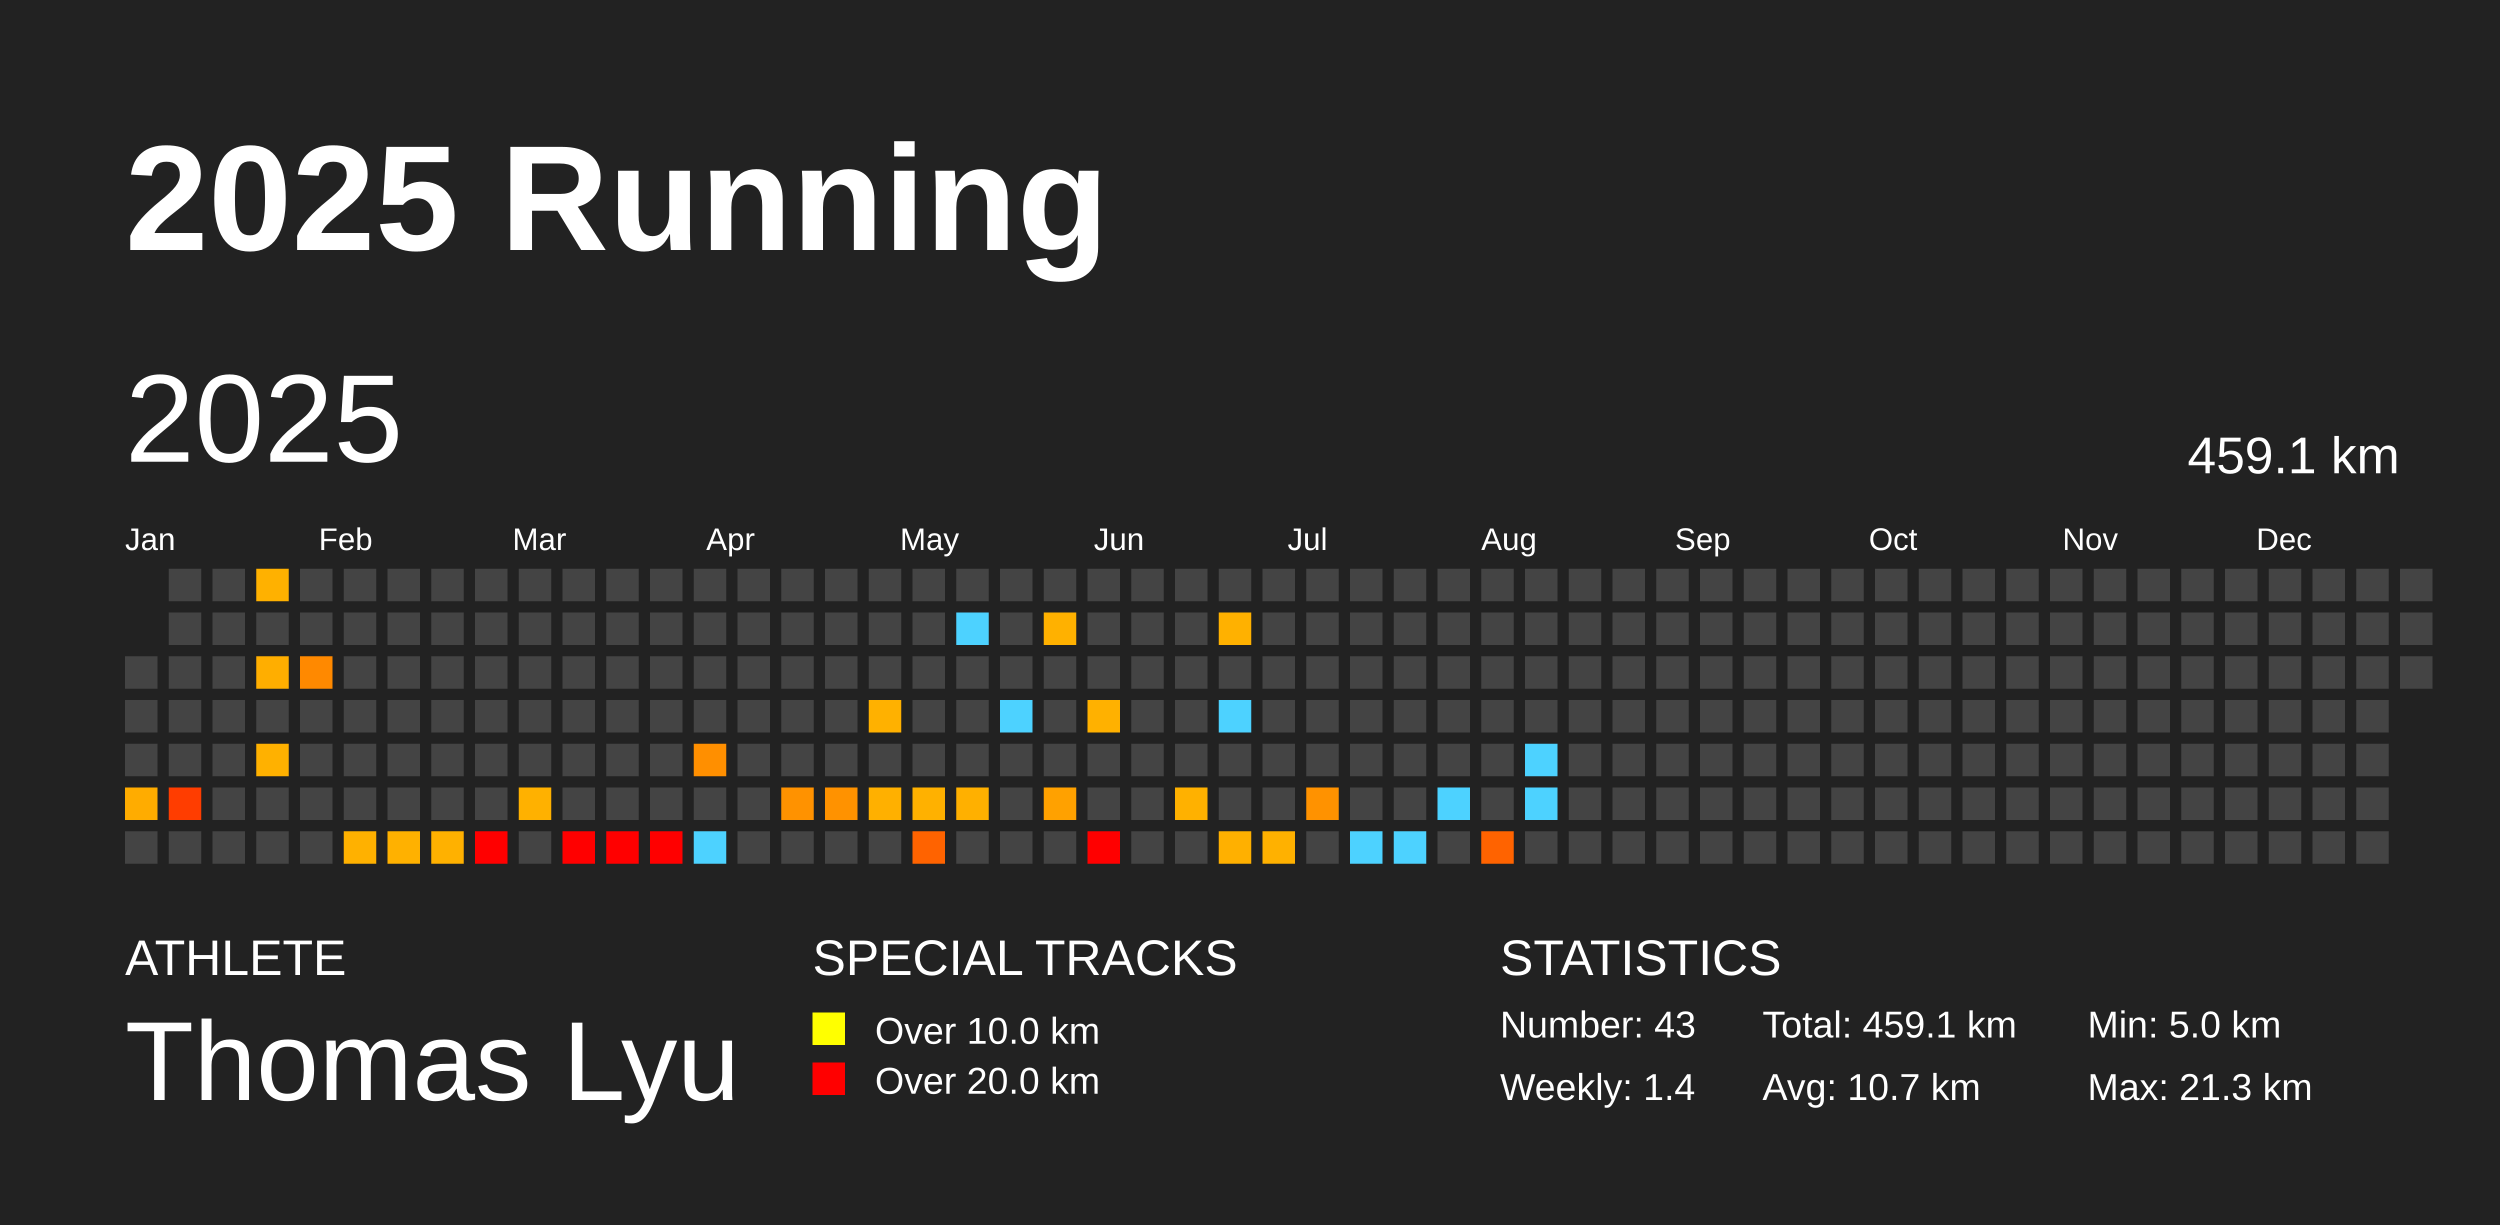
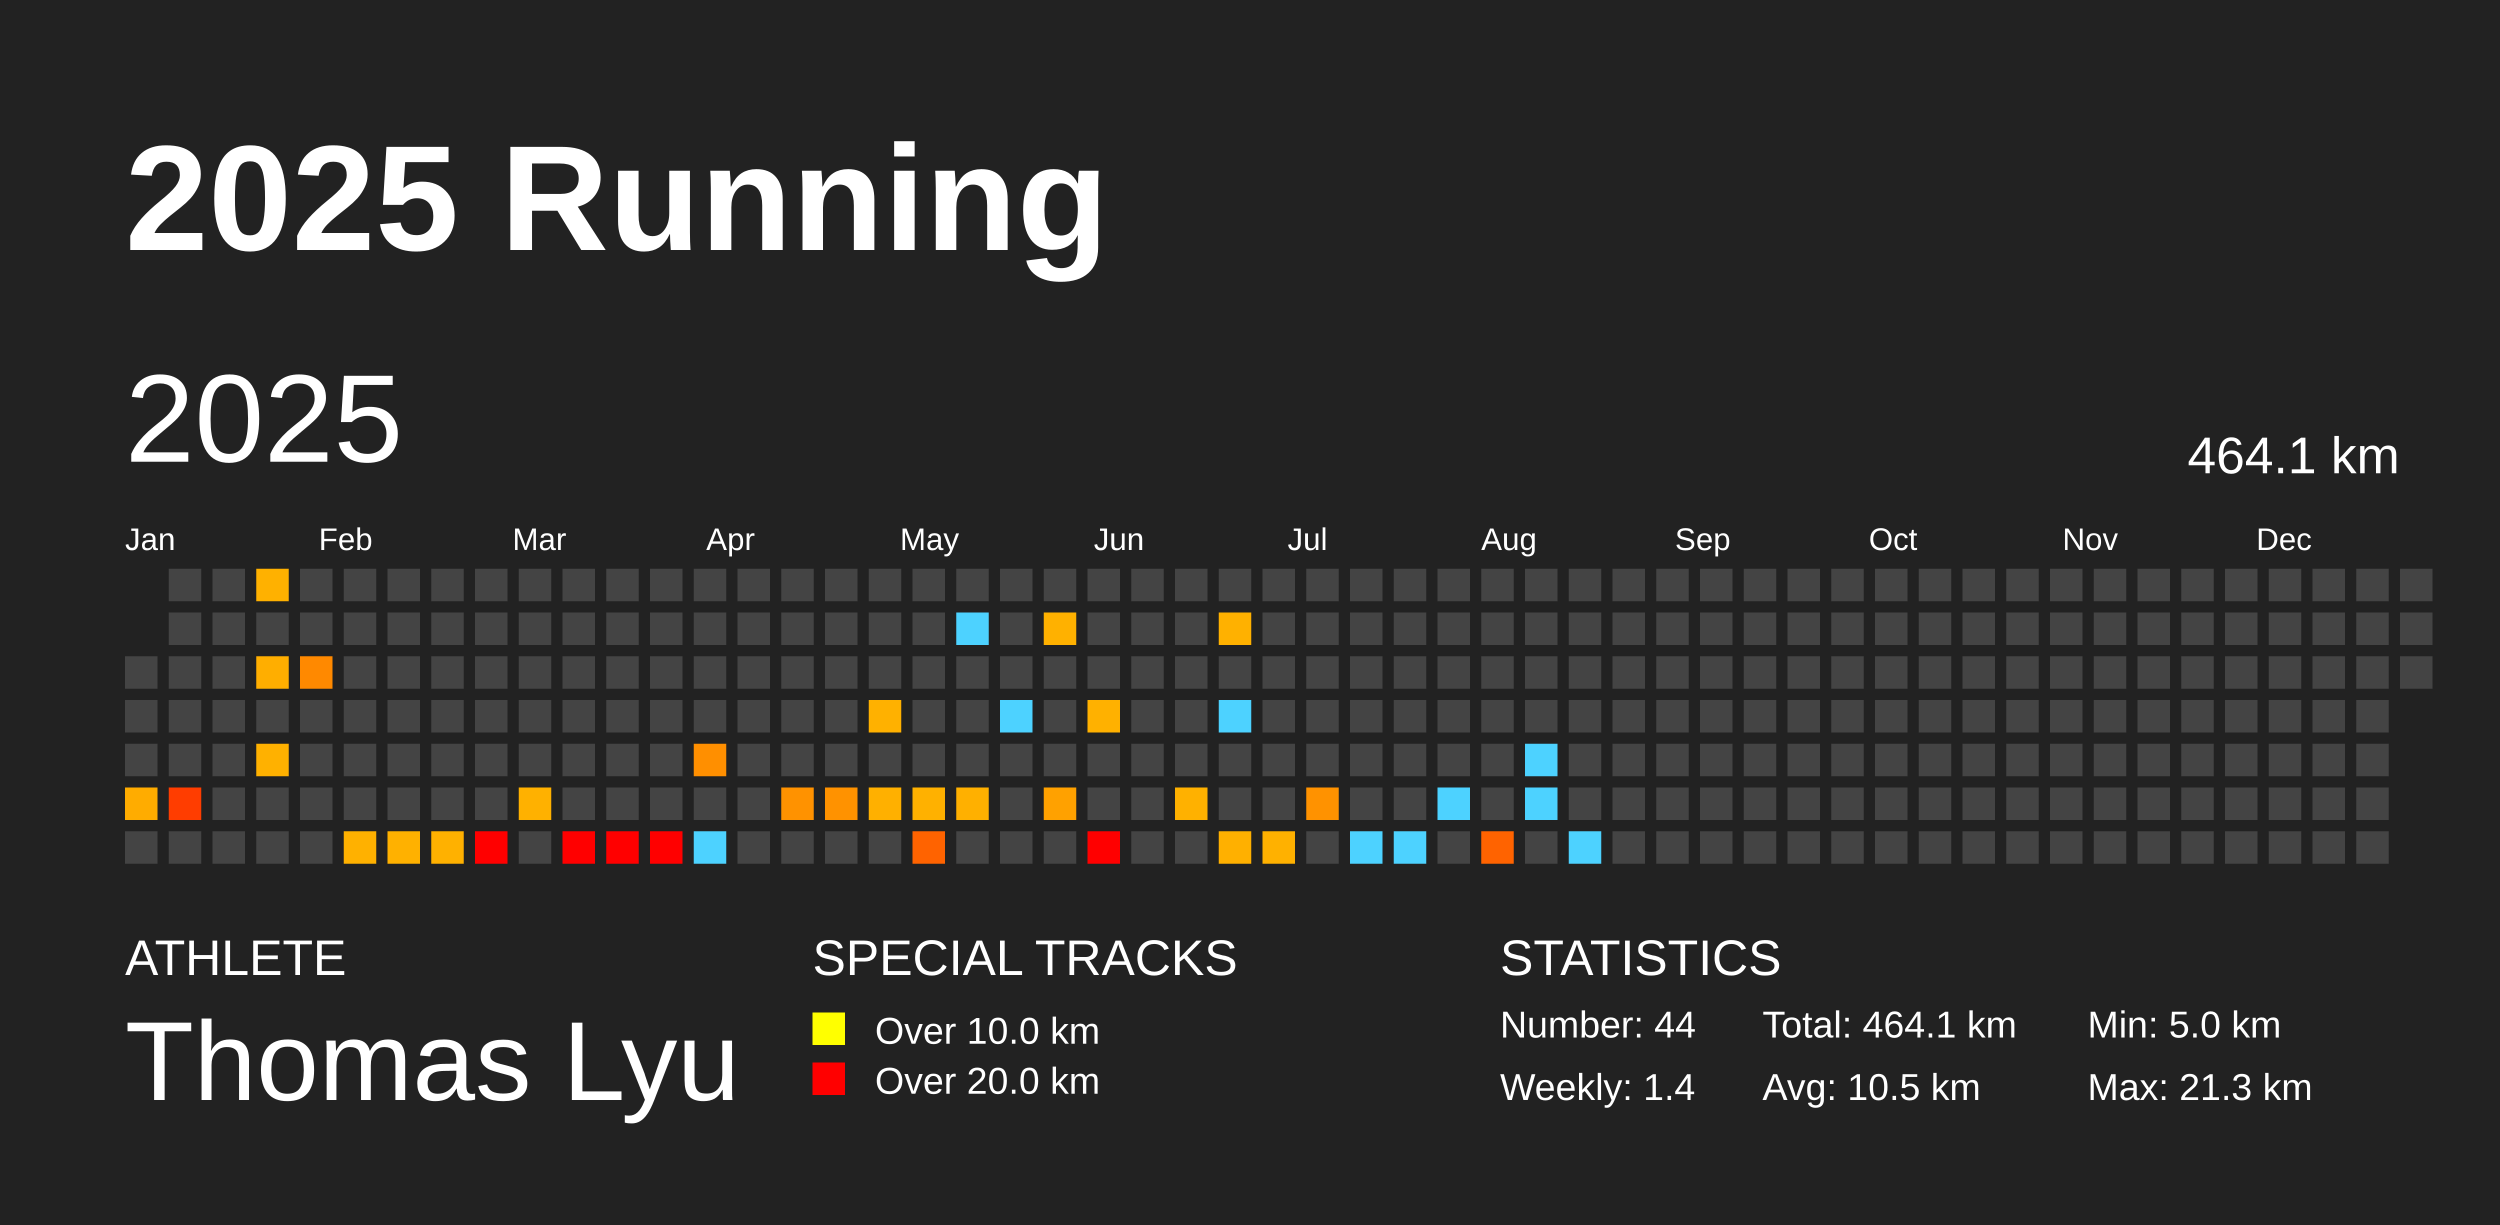
<svg xmlns="http://www.w3.org/2000/svg" baseProfile="full" height="98mm" version="1.1" viewBox="0,0,200,98" width="200mm">
  <defs />
  <rect fill="#222222" height="98" width="200" x="0" y="0" />
  <text fill="#FFFFFF" style="font-size:12px; font-family:Arial; font-weight:bold;" x="10" y="20">2025 Running</text>
  <text fill="#FFFFFF" style="font-size:4px; font-family:Arial" x="10" y="78">ATHLETE</text>
  <text fill="#FFFFFF" style="font-size:9px; font-family:Arial" x="10" y="88">Thomas Lyu</text>
  <text fill="#FFFFFF" style="font-size:4px; font-family:Arial" x="65" y="78">SPECIAL TRACKS</text>
  <rect fill="yellow" height="2.6" width="2.6" x="65" y="81" />
  <text fill="#FFFFFF" style="font-size:3px; font-family:Arial" x="70" y="83.5">Over 10.0 km</text>
  <rect fill="red" height="2.6" width="2.6" x="65" y="85" />
  <text fill="#FFFFFF" style="font-size:3px; font-family:Arial" x="70" y="87.5">Over 20.0 km</text>
  <text fill="#FFFFFF" style="font-size:4px; font-family:Arial" x="120" y="78">STATISTICS</text>
-   <text fill="#FFFFFF" style="font-size:3px; font-family:Arial" x="120" y="83">Number: 43</text>
+   <text fill="#FFFFFF" style="font-size:3px; font-family:Arial" x="120" y="83">Number: 44</text>
  <text fill="#FFFFFF" style="font-size:3px; font-family:Arial" x="120" y="88">Weekly: 1.4</text>
-   <text fill="#FFFFFF" style="font-size:3px; font-family:Arial" x="141" y="83">Total: 459.1 km</text>
-   <text fill="#FFFFFF" style="font-size:3px; font-family:Arial" x="141" y="88">Avg: 10.7 km</text>
+   <text fill="#FFFFFF" style="font-size:3px; font-family:Arial" x="141" y="83">Total: 464.1 km</text>
+   <text fill="#FFFFFF" style="font-size:3px; font-family:Arial" x="141" y="88">Avg: 10.5 km</text>
  <text fill="#FFFFFF" style="font-size:3px; font-family:Arial" x="167" y="83">Min: 5.0 km</text>
  <text fill="#FFFFFF" style="font-size:3px; font-family:Arial" x="167" y="88">Max: 21.3 km</text>
  <text dominant-baseline="hanging" fill="#FFFFFF" style="font-size:10.0px; font-family:Arial;" x="10" y="30">2025</text>
-   <text dominant-baseline="hanging" fill="#FFFFFF" style="font-size:4.125px; font-family:Arial;" x="175" y="35">459.1 km</text>
+   <text dominant-baseline="hanging" fill="#FFFFFF" style="font-size:4.125px; font-family:Arial;" x="175" y="35">464.1 km</text>
  <text fill="#FFFFFF" style="font-size:2.5px; font-family:Arial" x="10.0" y="44">Jan</text>
  <text fill="#FFFFFF" style="font-size:2.5px; font-family:Arial" x="25.5" y="44">Feb</text>
  <text fill="#FFFFFF" style="font-size:2.5px; font-family:Arial" x="41.0" y="44">Mar</text>
  <text fill="#FFFFFF" style="font-size:2.5px; font-family:Arial" x="56.5" y="44">Apr</text>
  <text fill="#FFFFFF" style="font-size:2.5px; font-family:Arial" x="72.0" y="44">May</text>
  <text fill="#FFFFFF" style="font-size:2.5px; font-family:Arial" x="87.5" y="44">Jun</text>
  <text fill="#FFFFFF" style="font-size:2.5px; font-family:Arial" x="103.0" y="44">Jul</text>
  <text fill="#FFFFFF" style="font-size:2.5px; font-family:Arial" x="118.5" y="44">Aug</text>
  <text fill="#FFFFFF" style="font-size:2.5px; font-family:Arial" x="134.0" y="44">Sep</text>
  <text fill="#FFFFFF" style="font-size:2.5px; font-family:Arial" x="149.5" y="44">Oct</text>
  <text fill="#FFFFFF" style="font-size:2.5px; font-family:Arial" x="165.0" y="44">Nov</text>
  <text fill="#FFFFFF" style="font-size:2.5px; font-family:Arial" x="180.5" y="44">Dec</text>
  <rect fill="#444444" height="2.6" width="2.6" x="10.0" y="52.5" />
  <rect fill="#444444" height="2.6" width="2.6" x="10.0" y="56.0" />
  <rect fill="#444444" height="2.6" width="2.6" x="10.0" y="59.5" />
  <rect fill="#ffac00" height="2.6" width="2.6" x="10.0" y="63.0" />
  <rect fill="#444444" height="2.6" width="2.6" x="10.0" y="66.5" />
  <rect fill="#444444" height="2.6" width="2.6" x="13.5" y="45.5" />
  <rect fill="#444444" height="2.6" width="2.6" x="13.5" y="49.0" />
  <rect fill="#444444" height="2.6" width="2.6" x="13.5" y="52.5" />
  <rect fill="#444444" height="2.6" width="2.6" x="13.5" y="56.0" />
  <rect fill="#444444" height="2.6" width="2.6" x="13.5" y="59.5" />
  <rect fill="#ff3d00" height="2.6" width="2.6" x="13.5" y="63.0" />
  <rect fill="#444444" height="2.6" width="2.6" x="13.5" y="66.5" />
  <rect fill="#444444" height="2.6" width="2.6" x="17.0" y="45.5" />
  <rect fill="#444444" height="2.6" width="2.6" x="17.0" y="49.0" />
  <rect fill="#444444" height="2.6" width="2.6" x="17.0" y="52.5" />
  <rect fill="#444444" height="2.6" width="2.6" x="17.0" y="56.0" />
  <rect fill="#444444" height="2.6" width="2.6" x="17.0" y="59.5" />
  <rect fill="#444444" height="2.6" width="2.6" x="17.0" y="63.0" />
  <rect fill="#444444" height="2.6" width="2.6" x="17.0" y="66.5" />
  <rect fill="#ffb100" height="2.6" width="2.6" x="20.5" y="45.5" />
  <rect fill="#444444" height="2.6" width="2.6" x="20.5" y="49.0" />
  <rect fill="#ffae00" height="2.6" width="2.6" x="20.5" y="52.5" />
  <rect fill="#444444" height="2.6" width="2.6" x="20.5" y="56.0" />
  <rect fill="#ffb100" height="2.6" width="2.6" x="20.5" y="59.5" />
  <rect fill="#444444" height="2.6" width="2.6" x="20.5" y="63.0" />
  <rect fill="#444444" height="2.6" width="2.6" x="20.5" y="66.5" />
  <rect fill="#444444" height="2.6" width="2.6" x="24.0" y="45.5" />
  <rect fill="#444444" height="2.6" width="2.6" x="24.0" y="49.0" />
  <rect fill="#ff8900" height="2.6" width="2.6" x="24.0" y="52.5" />
  <rect fill="#444444" height="2.6" width="2.6" x="24.0" y="56.0" />
  <rect fill="#444444" height="2.6" width="2.6" x="24.0" y="59.5" />
  <rect fill="#444444" height="2.6" width="2.6" x="24.0" y="63.0" />
  <rect fill="#444444" height="2.6" width="2.6" x="24.0" y="66.5" />
  <rect fill="#444444" height="2.6" width="2.6" x="27.5" y="45.5" />
  <rect fill="#444444" height="2.6" width="2.6" x="27.5" y="49.0" />
  <rect fill="#444444" height="2.6" width="2.6" x="27.5" y="52.5" />
  <rect fill="#444444" height="2.6" width="2.6" x="27.5" y="56.0" />
  <rect fill="#444444" height="2.6" width="2.6" x="27.5" y="59.5" />
  <rect fill="#444444" height="2.6" width="2.6" x="27.5" y="63.0" />
  <rect fill="#ffb100" height="2.6" width="2.6" x="27.5" y="66.5" />
  <rect fill="#444444" height="2.6" width="2.6" x="31.0" y="45.5" />
  <rect fill="#444444" height="2.6" width="2.6" x="31.0" y="49.0" />
  <rect fill="#444444" height="2.6" width="2.6" x="31.0" y="52.5" />
  <rect fill="#444444" height="2.6" width="2.6" x="31.0" y="56.0" />
  <rect fill="#444444" height="2.6" width="2.6" x="31.0" y="59.5" />
  <rect fill="#444444" height="2.6" width="2.6" x="31.0" y="63.0" />
  <rect fill="#ffb100" height="2.6" width="2.6" x="31.0" y="66.5" />
  <rect fill="#444444" height="2.6" width="2.6" x="34.5" y="45.5" />
  <rect fill="#444444" height="2.6" width="2.6" x="34.5" y="49.0" />
  <rect fill="#444444" height="2.6" width="2.6" x="34.5" y="52.5" />
  <rect fill="#444444" height="2.6" width="2.6" x="34.5" y="56.0" />
  <rect fill="#444444" height="2.6" width="2.6" x="34.5" y="59.5" />
  <rect fill="#444444" height="2.6" width="2.6" x="34.5" y="63.0" />
  <rect fill="#ffb100" height="2.6" width="2.6" x="34.5" y="66.5" />
  <rect fill="#444444" height="2.6" width="2.6" x="38.0" y="45.5" />
  <rect fill="#444444" height="2.6" width="2.6" x="38.0" y="49.0" />
  <rect fill="#444444" height="2.6" width="2.6" x="38.0" y="52.5" />
  <rect fill="#444444" height="2.6" width="2.6" x="38.0" y="56.0" />
  <rect fill="#444444" height="2.6" width="2.6" x="38.0" y="59.5" />
  <rect fill="#444444" height="2.6" width="2.6" x="38.0" y="63.0" />
  <rect fill="red" height="2.6" width="2.6" x="38.0" y="66.5" />
  <rect fill="#444444" height="2.6" width="2.6" x="41.5" y="45.5" />
  <rect fill="#444444" height="2.6" width="2.6" x="41.5" y="49.0" />
  <rect fill="#444444" height="2.6" width="2.6" x="41.5" y="52.5" />
  <rect fill="#444444" height="2.6" width="2.6" x="41.5" y="56.0" />
  <rect fill="#444444" height="2.6" width="2.6" x="41.5" y="59.5" />
  <rect fill="#ffb100" height="2.6" width="2.6" x="41.5" y="63.0" />
  <rect fill="#444444" height="2.6" width="2.6" x="41.5" y="66.5" />
  <rect fill="#444444" height="2.6" width="2.6" x="45.0" y="45.5" />
  <rect fill="#444444" height="2.6" width="2.6" x="45.0" y="49.0" />
  <rect fill="#444444" height="2.6" width="2.6" x="45.0" y="52.5" />
  <rect fill="#444444" height="2.6" width="2.6" x="45.0" y="56.0" />
  <rect fill="#444444" height="2.6" width="2.6" x="45.0" y="59.5" />
  <rect fill="#444444" height="2.6" width="2.6" x="45.0" y="63.0" />
  <rect fill="red" height="2.6" width="2.6" x="45.0" y="66.5" />
  <rect fill="#444444" height="2.6" width="2.6" x="48.5" y="45.5" />
  <rect fill="#444444" height="2.6" width="2.6" x="48.5" y="49.0" />
  <rect fill="#444444" height="2.6" width="2.6" x="48.5" y="52.5" />
  <rect fill="#444444" height="2.6" width="2.6" x="48.5" y="56.0" />
  <rect fill="#444444" height="2.6" width="2.6" x="48.5" y="59.5" />
  <rect fill="#444444" height="2.6" width="2.6" x="48.5" y="63.0" />
  <rect fill="red" height="2.6" width="2.6" x="48.5" y="66.5" />
  <rect fill="#444444" height="2.6" width="2.6" x="52.0" y="45.5" />
  <rect fill="#444444" height="2.6" width="2.6" x="52.0" y="49.0" />
  <rect fill="#444444" height="2.6" width="2.6" x="52.0" y="52.5" />
  <rect fill="#444444" height="2.6" width="2.6" x="52.0" y="56.0" />
  <rect fill="#444444" height="2.6" width="2.6" x="52.0" y="59.5" />
  <rect fill="#444444" height="2.6" width="2.6" x="52.0" y="63.0" />
  <rect fill="red" height="2.6" width="2.6" x="52.0" y="66.5" />
  <rect fill="#444444" height="2.6" width="2.6" x="55.5" y="45.5" />
  <rect fill="#444444" height="2.6" width="2.6" x="55.5" y="49.0" />
  <rect fill="#444444" height="2.6" width="2.6" x="55.5" y="52.5" />
  <rect fill="#444444" height="2.6" width="2.6" x="55.5" y="56.0" />
  <rect fill="#ff8f00" height="2.6" width="2.6" x="55.5" y="59.5" />
  <rect fill="#444444" height="2.6" width="2.6" x="55.5" y="63.0" />
  <rect fill="#4dd2ff" height="2.6" width="2.6" x="55.5" y="66.5" />
  <rect fill="#444444" height="2.6" width="2.6" x="59.0" y="45.5" />
  <rect fill="#444444" height="2.6" width="2.6" x="59.0" y="49.0" />
  <rect fill="#444444" height="2.6" width="2.6" x="59.0" y="52.5" />
  <rect fill="#444444" height="2.6" width="2.6" x="59.0" y="56.0" />
  <rect fill="#444444" height="2.6" width="2.6" x="59.0" y="59.5" />
  <rect fill="#444444" height="2.6" width="2.6" x="59.0" y="63.0" />
  <rect fill="#444444" height="2.6" width="2.6" x="59.0" y="66.5" />
  <rect fill="#444444" height="2.6" width="2.6" x="62.5" y="45.5" />
  <rect fill="#444444" height="2.6" width="2.6" x="62.5" y="49.0" />
  <rect fill="#444444" height="2.6" width="2.6" x="62.5" y="52.5" />
  <rect fill="#444444" height="2.6" width="2.6" x="62.5" y="56.0" />
  <rect fill="#444444" height="2.6" width="2.6" x="62.5" y="59.5" />
  <rect fill="#ff9200" height="2.6" width="2.6" x="62.5" y="63.0" />
  <rect fill="#444444" height="2.6" width="2.6" x="62.5" y="66.5" />
  <rect fill="#444444" height="2.6" width="2.6" x="66.0" y="45.5" />
  <rect fill="#444444" height="2.6" width="2.6" x="66.0" y="49.0" />
  <rect fill="#444444" height="2.6" width="2.6" x="66.0" y="52.5" />
  <rect fill="#444444" height="2.6" width="2.6" x="66.0" y="56.0" />
  <rect fill="#444444" height="2.6" width="2.6" x="66.0" y="59.5" />
  <rect fill="#ff9200" height="2.6" width="2.6" x="66.0" y="63.0" />
  <rect fill="#444444" height="2.6" width="2.6" x="66.0" y="66.5" />
  <rect fill="#444444" height="2.6" width="2.6" x="69.5" y="45.5" />
  <rect fill="#444444" height="2.6" width="2.6" x="69.5" y="49.0" />
  <rect fill="#444444" height="2.6" width="2.6" x="69.5" y="52.5" />
  <rect fill="#ffb100" height="2.6" width="2.6" x="69.5" y="56.0" />
  <rect fill="#444444" height="2.6" width="2.6" x="69.5" y="59.5" />
  <rect fill="#ffb000" height="2.6" width="2.6" x="69.5" y="63.0" />
  <rect fill="#444444" height="2.6" width="2.6" x="69.5" y="66.5" />
  <rect fill="#444444" height="2.6" width="2.6" x="73.0" y="45.5" />
  <rect fill="#444444" height="2.6" width="2.6" x="73.0" y="49.0" />
  <rect fill="#444444" height="2.6" width="2.6" x="73.0" y="52.5" />
  <rect fill="#444444" height="2.6" width="2.6" x="73.0" y="56.0" />
  <rect fill="#444444" height="2.6" width="2.6" x="73.0" y="59.5" />
  <rect fill="#ffb100" height="2.6" width="2.6" x="73.0" y="63.0" />
  <rect fill="#ff6300" height="2.6" width="2.6" x="73.0" y="66.5" />
  <rect fill="#444444" height="2.6" width="2.6" x="76.5" y="45.5" />
  <rect fill="#4dd2ff" height="2.6" width="2.6" x="76.5" y="49.0" />
  <rect fill="#444444" height="2.6" width="2.6" x="76.5" y="52.5" />
  <rect fill="#444444" height="2.6" width="2.6" x="76.5" y="56.0" />
  <rect fill="#444444" height="2.6" width="2.6" x="76.5" y="59.5" />
  <rect fill="#ffb000" height="2.6" width="2.6" x="76.5" y="63.0" />
  <rect fill="#444444" height="2.6" width="2.6" x="76.5" y="66.5" />
  <rect fill="#444444" height="2.6" width="2.6" x="80.0" y="45.5" />
  <rect fill="#444444" height="2.6" width="2.6" x="80.0" y="49.0" />
  <rect fill="#444444" height="2.6" width="2.6" x="80.0" y="52.5" />
  <rect fill="#4dd2ff" height="2.6" width="2.6" x="80.0" y="56.0" />
  <rect fill="#444444" height="2.6" width="2.6" x="80.0" y="59.5" />
  <rect fill="#444444" height="2.6" width="2.6" x="80.0" y="63.0" />
  <rect fill="#444444" height="2.6" width="2.6" x="80.0" y="66.5" />
  <rect fill="#444444" height="2.6" width="2.6" x="83.5" y="45.5" />
  <rect fill="#ffb100" height="2.6" width="2.6" x="83.5" y="49.0" />
  <rect fill="#444444" height="2.6" width="2.6" x="83.5" y="52.5" />
  <rect fill="#444444" height="2.6" width="2.6" x="83.5" y="56.0" />
  <rect fill="#444444" height="2.6" width="2.6" x="83.5" y="59.5" />
  <rect fill="#ffa100" height="2.6" width="2.6" x="83.5" y="63.0" />
  <rect fill="#444444" height="2.6" width="2.6" x="83.5" y="66.5" />
  <rect fill="#444444" height="2.6" width="2.6" x="87.0" y="45.5" />
  <rect fill="#444444" height="2.6" width="2.6" x="87.0" y="49.0" />
  <rect fill="#444444" height="2.6" width="2.6" x="87.0" y="52.5" />
  <rect fill="#ffb100" height="2.6" width="2.6" x="87.0" y="56.0" />
  <rect fill="#444444" height="2.6" width="2.6" x="87.0" y="59.5" />
  <rect fill="#444444" height="2.6" width="2.6" x="87.0" y="63.0" />
  <rect fill="red" height="2.6" width="2.6" x="87.0" y="66.5" />
  <rect fill="#444444" height="2.6" width="2.6" x="90.5" y="45.5" />
  <rect fill="#444444" height="2.6" width="2.6" x="90.5" y="49.0" />
  <rect fill="#444444" height="2.6" width="2.6" x="90.5" y="52.5" />
  <rect fill="#444444" height="2.6" width="2.6" x="90.5" y="56.0" />
  <rect fill="#444444" height="2.6" width="2.6" x="90.5" y="59.5" />
  <rect fill="#444444" height="2.6" width="2.6" x="90.5" y="63.0" />
  <rect fill="#444444" height="2.6" width="2.6" x="90.5" y="66.5" />
  <rect fill="#444444" height="2.6" width="2.6" x="94.0" y="45.5" />
  <rect fill="#444444" height="2.6" width="2.6" x="94.0" y="49.0" />
  <rect fill="#444444" height="2.6" width="2.6" x="94.0" y="52.5" />
  <rect fill="#444444" height="2.6" width="2.6" x="94.0" y="56.0" />
  <rect fill="#444444" height="2.6" width="2.6" x="94.0" y="59.5" />
  <rect fill="#ffb100" height="2.6" width="2.6" x="94.0" y="63.0" />
  <rect fill="#444444" height="2.6" width="2.6" x="94.0" y="66.5" />
  <rect fill="#444444" height="2.6" width="2.6" x="97.5" y="45.5" />
  <rect fill="#ffb100" height="2.6" width="2.6" x="97.5" y="49.0" />
  <rect fill="#444444" height="2.6" width="2.6" x="97.5" y="52.5" />
  <rect fill="#4dd2ff" height="2.6" width="2.6" x="97.5" y="56.0" />
  <rect fill="#444444" height="2.6" width="2.6" x="97.5" y="59.5" />
  <rect fill="#444444" height="2.6" width="2.6" x="97.5" y="63.0" />
  <rect fill="#ffb000" height="2.6" width="2.6" x="97.5" y="66.5" />
  <rect fill="#444444" height="2.6" width="2.6" x="101.0" y="45.5" />
  <rect fill="#444444" height="2.6" width="2.6" x="101.0" y="49.0" />
  <rect fill="#444444" height="2.6" width="2.6" x="101.0" y="52.5" />
  <rect fill="#444444" height="2.6" width="2.6" x="101.0" y="56.0" />
  <rect fill="#444444" height="2.6" width="2.6" x="101.0" y="59.5" />
  <rect fill="#444444" height="2.6" width="2.6" x="101.0" y="63.0" />
  <rect fill="#ffb100" height="2.6" width="2.6" x="101.0" y="66.5" />
  <rect fill="#444444" height="2.6" width="2.6" x="104.5" y="45.5" />
  <rect fill="#444444" height="2.6" width="2.6" x="104.5" y="49.0" />
  <rect fill="#444444" height="2.6" width="2.6" x="104.5" y="52.5" />
  <rect fill="#444444" height="2.6" width="2.6" x="104.5" y="56.0" />
  <rect fill="#444444" height="2.6" width="2.6" x="104.5" y="59.5" />
  <rect fill="#ff9200" height="2.6" width="2.6" x="104.5" y="63.0" />
  <rect fill="#444444" height="2.6" width="2.6" x="104.5" y="66.5" />
  <rect fill="#444444" height="2.6" width="2.6" x="108.0" y="45.5" />
  <rect fill="#444444" height="2.6" width="2.6" x="108.0" y="49.0" />
  <rect fill="#444444" height="2.6" width="2.6" x="108.0" y="52.5" />
  <rect fill="#444444" height="2.6" width="2.6" x="108.0" y="56.0" />
  <rect fill="#444444" height="2.6" width="2.6" x="108.0" y="59.5" />
  <rect fill="#444444" height="2.6" width="2.6" x="108.0" y="63.0" />
  <rect fill="#4dd2ff" height="2.6" width="2.6" x="108.0" y="66.5" />
  <rect fill="#444444" height="2.6" width="2.6" x="111.5" y="45.5" />
  <rect fill="#444444" height="2.6" width="2.6" x="111.5" y="49.0" />
  <rect fill="#444444" height="2.6" width="2.6" x="111.5" y="52.5" />
  <rect fill="#444444" height="2.6" width="2.6" x="111.5" y="56.0" />
  <rect fill="#444444" height="2.6" width="2.6" x="111.5" y="59.5" />
  <rect fill="#444444" height="2.6" width="2.6" x="111.5" y="63.0" />
  <rect fill="#4dd2ff" height="2.6" width="2.6" x="111.5" y="66.5" />
  <rect fill="#444444" height="2.6" width="2.6" x="115.0" y="45.5" />
  <rect fill="#444444" height="2.6" width="2.6" x="115.0" y="49.0" />
  <rect fill="#444444" height="2.6" width="2.6" x="115.0" y="52.5" />
  <rect fill="#444444" height="2.6" width="2.6" x="115.0" y="56.0" />
  <rect fill="#444444" height="2.6" width="2.6" x="115.0" y="59.5" />
  <rect fill="#4dd2ff" height="2.6" width="2.6" x="115.0" y="63.0" />
  <rect fill="#444444" height="2.6" width="2.6" x="115.0" y="66.5" />
  <rect fill="#444444" height="2.6" width="2.6" x="118.5" y="45.5" />
  <rect fill="#444444" height="2.6" width="2.6" x="118.5" y="49.0" />
  <rect fill="#444444" height="2.6" width="2.6" x="118.5" y="52.5" />
  <rect fill="#444444" height="2.6" width="2.6" x="118.5" y="56.0" />
  <rect fill="#444444" height="2.6" width="2.6" x="118.5" y="59.5" />
  <rect fill="#444444" height="2.6" width="2.6" x="118.5" y="63.0" />
  <rect fill="#ff6300" height="2.6" width="2.6" x="118.5" y="66.5" />
  <rect fill="#444444" height="2.6" width="2.6" x="122.0" y="45.5" />
  <rect fill="#444444" height="2.6" width="2.6" x="122.0" y="49.0" />
  <rect fill="#444444" height="2.6" width="2.6" x="122.0" y="52.5" />
  <rect fill="#444444" height="2.6" width="2.6" x="122.0" y="56.0" />
  <rect fill="#4dd2ff" height="2.6" width="2.6" x="122.0" y="59.5" />
  <rect fill="#4dd2ff" height="2.6" width="2.6" x="122.0" y="63.0" />
  <rect fill="#444444" height="2.6" width="2.6" x="122.0" y="66.5" />
  <rect fill="#444444" height="2.6" width="2.6" x="125.5" y="45.5" />
  <rect fill="#444444" height="2.6" width="2.6" x="125.5" y="49.0" />
  <rect fill="#444444" height="2.6" width="2.6" x="125.5" y="52.5" />
  <rect fill="#444444" height="2.6" width="2.6" x="125.5" y="56.0" />
  <rect fill="#444444" height="2.6" width="2.6" x="125.5" y="59.5" />
  <rect fill="#444444" height="2.6" width="2.6" x="125.5" y="63.0" />
-   <rect fill="#444444" height="2.6" width="2.6" x="125.5" y="66.5" />
+   <rect fill="#4dd2ff" height="2.6" width="2.6" x="125.5" y="66.5" />
  <rect fill="#444444" height="2.6" width="2.6" x="129.0" y="45.5" />
  <rect fill="#444444" height="2.6" width="2.6" x="129.0" y="49.0" />
  <rect fill="#444444" height="2.6" width="2.6" x="129.0" y="52.5" />
  <rect fill="#444444" height="2.6" width="2.6" x="129.0" y="56.0" />
  <rect fill="#444444" height="2.6" width="2.6" x="129.0" y="59.5" />
  <rect fill="#444444" height="2.6" width="2.6" x="129.0" y="63.0" />
  <rect fill="#444444" height="2.6" width="2.6" x="129.0" y="66.5" />
  <rect fill="#444444" height="2.6" width="2.6" x="132.5" y="45.5" />
  <rect fill="#444444" height="2.6" width="2.6" x="132.5" y="49.0" />
  <rect fill="#444444" height="2.6" width="2.6" x="132.5" y="52.5" />
  <rect fill="#444444" height="2.6" width="2.6" x="132.5" y="56.0" />
  <rect fill="#444444" height="2.6" width="2.6" x="132.5" y="59.5" />
  <rect fill="#444444" height="2.6" width="2.6" x="132.5" y="63.0" />
  <rect fill="#444444" height="2.6" width="2.6" x="132.5" y="66.5" />
  <rect fill="#444444" height="2.6" width="2.6" x="136.0" y="45.5" />
  <rect fill="#444444" height="2.6" width="2.6" x="136.0" y="49.0" />
  <rect fill="#444444" height="2.6" width="2.6" x="136.0" y="52.5" />
  <rect fill="#444444" height="2.6" width="2.6" x="136.0" y="56.0" />
  <rect fill="#444444" height="2.6" width="2.6" x="136.0" y="59.5" />
  <rect fill="#444444" height="2.6" width="2.6" x="136.0" y="63.0" />
  <rect fill="#444444" height="2.6" width="2.6" x="136.0" y="66.5" />
  <rect fill="#444444" height="2.6" width="2.6" x="139.5" y="45.5" />
  <rect fill="#444444" height="2.6" width="2.6" x="139.5" y="49.0" />
  <rect fill="#444444" height="2.6" width="2.6" x="139.5" y="52.5" />
  <rect fill="#444444" height="2.6" width="2.6" x="139.5" y="56.0" />
  <rect fill="#444444" height="2.6" width="2.6" x="139.5" y="59.5" />
  <rect fill="#444444" height="2.6" width="2.6" x="139.5" y="63.0" />
  <rect fill="#444444" height="2.6" width="2.6" x="139.5" y="66.5" />
  <rect fill="#444444" height="2.6" width="2.6" x="143.0" y="45.5" />
  <rect fill="#444444" height="2.6" width="2.6" x="143.0" y="49.0" />
  <rect fill="#444444" height="2.6" width="2.6" x="143.0" y="52.5" />
  <rect fill="#444444" height="2.6" width="2.6" x="143.0" y="56.0" />
  <rect fill="#444444" height="2.6" width="2.6" x="143.0" y="59.5" />
  <rect fill="#444444" height="2.6" width="2.6" x="143.0" y="63.0" />
  <rect fill="#444444" height="2.6" width="2.6" x="143.0" y="66.5" />
  <rect fill="#444444" height="2.6" width="2.6" x="146.5" y="45.5" />
  <rect fill="#444444" height="2.6" width="2.6" x="146.5" y="49.0" />
  <rect fill="#444444" height="2.6" width="2.6" x="146.5" y="52.5" />
  <rect fill="#444444" height="2.6" width="2.6" x="146.5" y="56.0" />
  <rect fill="#444444" height="2.6" width="2.6" x="146.5" y="59.5" />
  <rect fill="#444444" height="2.6" width="2.6" x="146.5" y="63.0" />
  <rect fill="#444444" height="2.6" width="2.6" x="146.5" y="66.5" />
  <rect fill="#444444" height="2.6" width="2.6" x="150.0" y="45.5" />
  <rect fill="#444444" height="2.6" width="2.6" x="150.0" y="49.0" />
  <rect fill="#444444" height="2.6" width="2.6" x="150.0" y="52.5" />
  <rect fill="#444444" height="2.6" width="2.6" x="150.0" y="56.0" />
  <rect fill="#444444" height="2.6" width="2.6" x="150.0" y="59.5" />
  <rect fill="#444444" height="2.6" width="2.6" x="150.0" y="63.0" />
  <rect fill="#444444" height="2.6" width="2.6" x="150.0" y="66.5" />
  <rect fill="#444444" height="2.6" width="2.6" x="153.5" y="45.5" />
  <rect fill="#444444" height="2.6" width="2.6" x="153.5" y="49.0" />
  <rect fill="#444444" height="2.6" width="2.6" x="153.5" y="52.5" />
  <rect fill="#444444" height="2.6" width="2.6" x="153.5" y="56.0" />
  <rect fill="#444444" height="2.6" width="2.6" x="153.5" y="59.5" />
  <rect fill="#444444" height="2.6" width="2.6" x="153.5" y="63.0" />
  <rect fill="#444444" height="2.6" width="2.6" x="153.5" y="66.5" />
  <rect fill="#444444" height="2.6" width="2.6" x="157.0" y="45.5" />
  <rect fill="#444444" height="2.6" width="2.6" x="157.0" y="49.0" />
  <rect fill="#444444" height="2.6" width="2.6" x="157.0" y="52.5" />
  <rect fill="#444444" height="2.6" width="2.6" x="157.0" y="56.0" />
  <rect fill="#444444" height="2.6" width="2.6" x="157.0" y="59.5" />
  <rect fill="#444444" height="2.6" width="2.6" x="157.0" y="63.0" />
  <rect fill="#444444" height="2.6" width="2.6" x="157.0" y="66.5" />
  <rect fill="#444444" height="2.6" width="2.6" x="160.5" y="45.5" />
  <rect fill="#444444" height="2.6" width="2.6" x="160.5" y="49.0" />
  <rect fill="#444444" height="2.6" width="2.6" x="160.5" y="52.5" />
  <rect fill="#444444" height="2.6" width="2.6" x="160.5" y="56.0" />
  <rect fill="#444444" height="2.6" width="2.6" x="160.5" y="59.5" />
  <rect fill="#444444" height="2.6" width="2.6" x="160.5" y="63.0" />
  <rect fill="#444444" height="2.6" width="2.6" x="160.5" y="66.5" />
  <rect fill="#444444" height="2.6" width="2.6" x="164.0" y="45.5" />
  <rect fill="#444444" height="2.6" width="2.6" x="164.0" y="49.0" />
  <rect fill="#444444" height="2.6" width="2.6" x="164.0" y="52.5" />
  <rect fill="#444444" height="2.6" width="2.6" x="164.0" y="56.0" />
  <rect fill="#444444" height="2.6" width="2.6" x="164.0" y="59.5" />
  <rect fill="#444444" height="2.6" width="2.6" x="164.0" y="63.0" />
  <rect fill="#444444" height="2.6" width="2.6" x="164.0" y="66.5" />
  <rect fill="#444444" height="2.6" width="2.6" x="167.5" y="45.5" />
  <rect fill="#444444" height="2.6" width="2.6" x="167.5" y="49.0" />
  <rect fill="#444444" height="2.6" width="2.6" x="167.5" y="52.5" />
  <rect fill="#444444" height="2.6" width="2.6" x="167.5" y="56.0" />
  <rect fill="#444444" height="2.6" width="2.6" x="167.5" y="59.5" />
  <rect fill="#444444" height="2.6" width="2.6" x="167.5" y="63.0" />
  <rect fill="#444444" height="2.6" width="2.6" x="167.5" y="66.5" />
  <rect fill="#444444" height="2.6" width="2.6" x="171.0" y="45.5" />
  <rect fill="#444444" height="2.6" width="2.6" x="171.0" y="49.0" />
  <rect fill="#444444" height="2.6" width="2.6" x="171.0" y="52.5" />
  <rect fill="#444444" height="2.6" width="2.6" x="171.0" y="56.0" />
  <rect fill="#444444" height="2.6" width="2.6" x="171.0" y="59.5" />
  <rect fill="#444444" height="2.6" width="2.6" x="171.0" y="63.0" />
  <rect fill="#444444" height="2.6" width="2.6" x="171.0" y="66.5" />
  <rect fill="#444444" height="2.6" width="2.6" x="174.5" y="45.5" />
  <rect fill="#444444" height="2.6" width="2.6" x="174.5" y="49.0" />
  <rect fill="#444444" height="2.6" width="2.6" x="174.5" y="52.5" />
  <rect fill="#444444" height="2.6" width="2.6" x="174.5" y="56.0" />
  <rect fill="#444444" height="2.6" width="2.6" x="174.5" y="59.5" />
  <rect fill="#444444" height="2.6" width="2.6" x="174.5" y="63.0" />
  <rect fill="#444444" height="2.6" width="2.6" x="174.5" y="66.5" />
  <rect fill="#444444" height="2.6" width="2.6" x="178.0" y="45.5" />
  <rect fill="#444444" height="2.6" width="2.6" x="178.0" y="49.0" />
  <rect fill="#444444" height="2.6" width="2.6" x="178.0" y="52.5" />
  <rect fill="#444444" height="2.6" width="2.6" x="178.0" y="56.0" />
  <rect fill="#444444" height="2.6" width="2.6" x="178.0" y="59.5" />
  <rect fill="#444444" height="2.6" width="2.6" x="178.0" y="63.0" />
  <rect fill="#444444" height="2.6" width="2.6" x="178.0" y="66.5" />
  <rect fill="#444444" height="2.6" width="2.6" x="181.5" y="45.5" />
  <rect fill="#444444" height="2.6" width="2.6" x="181.5" y="49.0" />
  <rect fill="#444444" height="2.6" width="2.6" x="181.5" y="52.5" />
  <rect fill="#444444" height="2.6" width="2.6" x="181.5" y="56.0" />
  <rect fill="#444444" height="2.6" width="2.6" x="181.5" y="59.5" />
  <rect fill="#444444" height="2.6" width="2.6" x="181.5" y="63.0" />
  <rect fill="#444444" height="2.6" width="2.6" x="181.5" y="66.5" />
  <rect fill="#444444" height="2.6" width="2.6" x="185.0" y="45.5" />
  <rect fill="#444444" height="2.6" width="2.6" x="185.0" y="49.0" />
  <rect fill="#444444" height="2.6" width="2.6" x="185.0" y="52.5" />
  <rect fill="#444444" height="2.6" width="2.6" x="185.0" y="56.0" />
  <rect fill="#444444" height="2.6" width="2.6" x="185.0" y="59.5" />
  <rect fill="#444444" height="2.6" width="2.6" x="185.0" y="63.0" />
  <rect fill="#444444" height="2.6" width="2.6" x="185.0" y="66.5" />
  <rect fill="#444444" height="2.6" width="2.6" x="188.5" y="45.5" />
  <rect fill="#444444" height="2.6" width="2.6" x="188.5" y="49.0" />
  <rect fill="#444444" height="2.6" width="2.6" x="188.5" y="52.5" />
  <rect fill="#444444" height="2.6" width="2.6" x="188.5" y="56.0" />
  <rect fill="#444444" height="2.6" width="2.6" x="188.5" y="59.5" />
  <rect fill="#444444" height="2.6" width="2.6" x="188.5" y="63.0" />
  <rect fill="#444444" height="2.6" width="2.6" x="188.5" y="66.5" />
  <rect fill="#444444" height="2.6" width="2.6" x="192.0" y="45.5" />
  <rect fill="#444444" height="2.6" width="2.6" x="192.0" y="49.0" />
  <rect fill="#444444" height="2.6" width="2.6" x="192.0" y="52.5" />
</svg>
